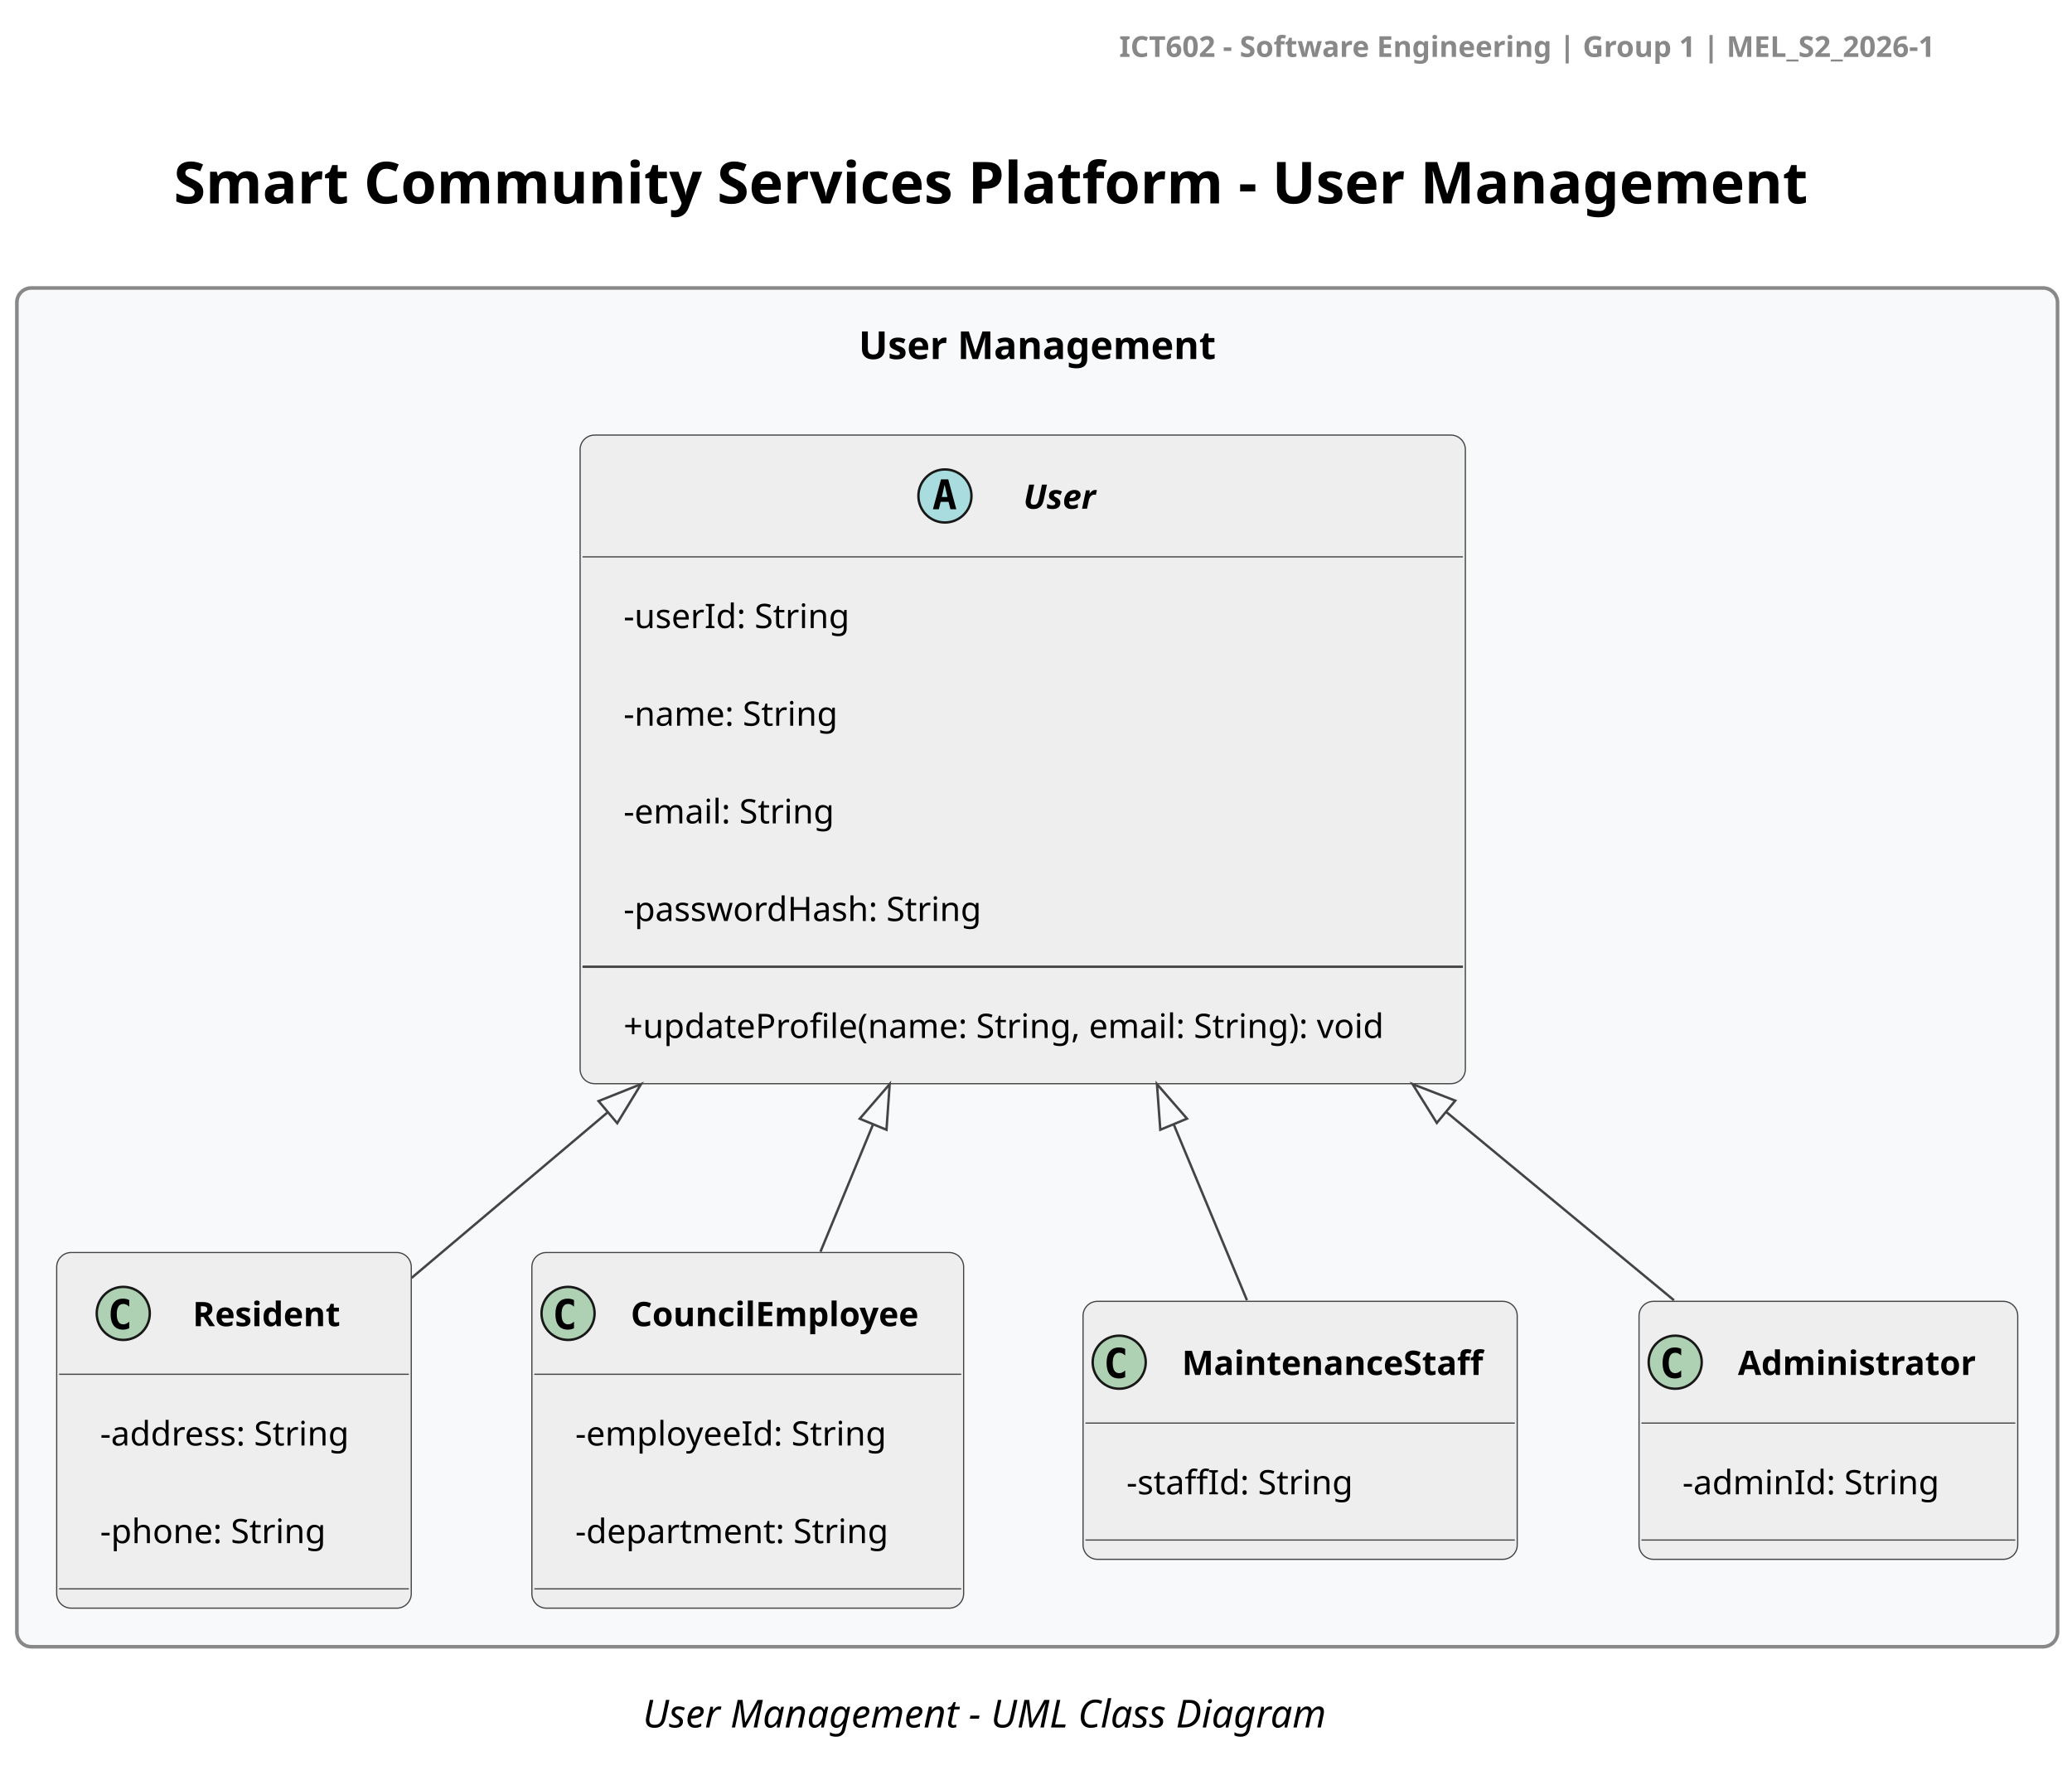
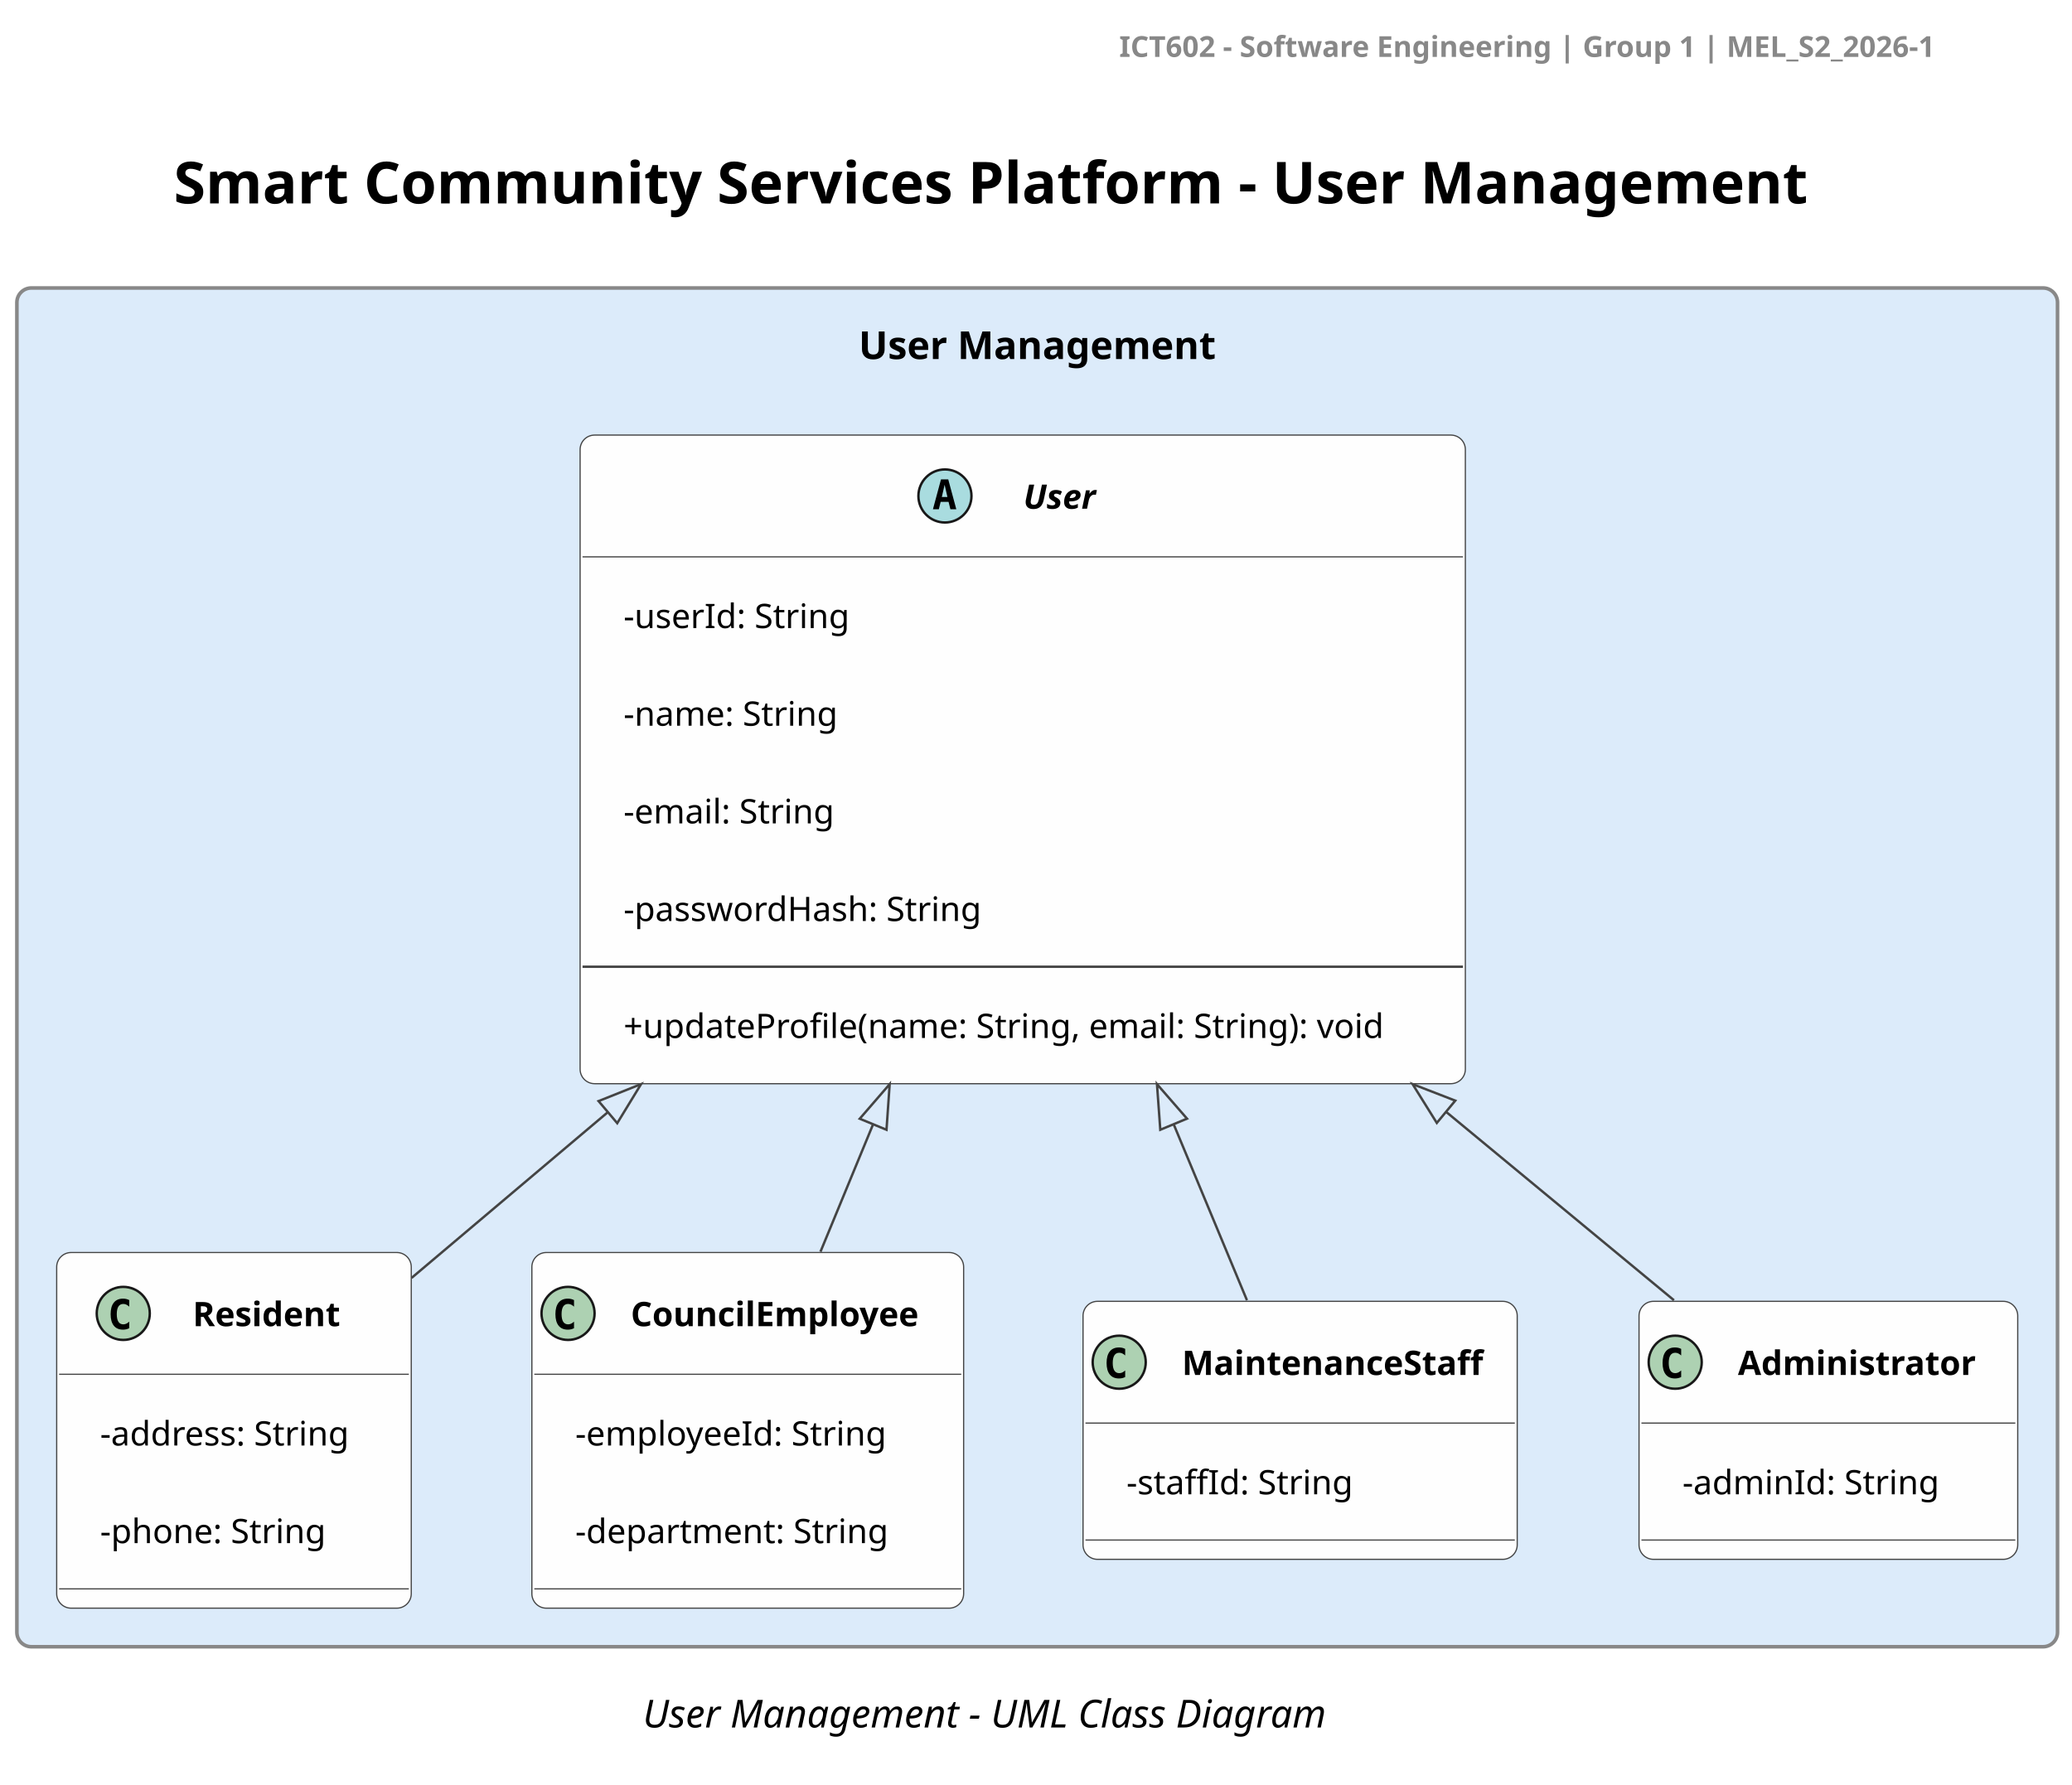
<svg xmlns="http://www.w3.org/2000/svg" contentStyleType="text/css" height="740px" preserveAspectRatio="none" style="width:859px;height:740px;background:#FFFFFF;" version="1.1" viewBox="0 0 859 740" width="859px" zoomAndPan="magnify">
  <defs />
  <g>
    <text fill="#888888" font-family="sans-serif" font-size="12" font-weight="bold" lengthAdjust="spacing" textLength="369" x="464" y="23.602">ICT602 - Software Engineering | Group 1 | MEL_S2_2026-1</text>
    <text fill="#000000" font-family="sans-serif" font-size="24" font-weight="bold" lengthAdjust="spacing" textLength="701" x="72" y="84.336">Smart Community Services Platform - User Management</text>
    <g id="cluster_User Management">
-       <rect fill="#F8F9FA" height="563.39" rx="6" ry="6" style="stroke:#888888;stroke-width:1.5;" width="846" x="7" y="119.398" />
+       <rect fill="#DCEBFA" height="563.39" rx="6" ry="6" style="stroke:#888888;stroke-width:1.5;" width="846" x="7" y="119.398" />
      <text fill="#000000" font-family="sans-serif" font-size="16" font-weight="bold" lengthAdjust="spacing" textLength="148" x="356" y="148.867">User Management</text>
    </g>
    <g id="elem_User">
-       <rect codeLine="3" fill="#EEEEEE" height="268.93" id="User" rx="6" ry="6" style="stroke:#444444;stroke-width:0.5;" width="367" x="240.5" y="180.398" />
+       <rect codeLine="3" fill="#FEFEFE" height="268.93" id="User" rx="6" ry="6" style="stroke:#444444;stroke-width:0.5;" width="367" x="240.5" y="180.398" />
      <ellipse cx="391.75" cy="205.643" fill="#A9DCDF" rx="11" ry="11" style="stroke:#181818;stroke-width:1.0;" />
      <path d="M391.613,200.991 L390.459,206.062 L392.775,206.062 Z M390.119,198.75 L393.116,198.75 L396.461,211.143 L394.012,211.143 L393.248,208.08 L389.97,208.08 L389.223,211.143 L386.774,211.143 Z " fill="#000000" />
      <text fill="#000000" font-family="sans-serif" font-size="14" font-style="italic" font-weight="bold" lengthAdjust="spacing" textLength="32" x="424.25" y="210.934">User</text>
      <line style="stroke:#444444;stroke-width:0.5;" x1="241.5" x2="606.5" y1="230.887" y2="230.887" />
      <text fill="#000000" font-family="sans-serif" font-size="14" lengthAdjust="spacing" textLength="100" x="258.5" y="260.422">-userId: String</text>
      <text fill="#000000" font-family="sans-serif" font-size="14" lengthAdjust="spacing" textLength="95" x="258.5" y="300.91">-name: String</text>
      <text fill="#000000" font-family="sans-serif" font-size="14" lengthAdjust="spacing" textLength="94" x="258.5" y="341.398">-email: String</text>
      <text fill="#000000" font-family="sans-serif" font-size="14" lengthAdjust="spacing" textLength="157" x="258.5" y="381.887">-passwordHash: String</text>
      <line style="stroke:#444444;stroke-width:1.0;" x1="241.5" x2="606.5" y1="400.84" y2="400.84" />
      <text fill="#000000" font-family="sans-serif" font-size="14" lengthAdjust="spacing" textLength="331" x="258.5" y="430.375">+updateProfile(name: String, email: String): void</text>
    </g>
    <g id="elem_Resident">
-       <rect codeLine="12" fill="#EEEEEE" height="147.465" id="Resident" rx="6" ry="6" style="stroke:#444444;stroke-width:0.5;" width="147" x="23.5" y="519.328" />
+       <rect codeLine="12" fill="#FEFEFE" height="147.465" id="Resident" rx="6" ry="6" style="stroke:#444444;stroke-width:0.5;" width="147" x="23.5" y="519.328" />
      <ellipse cx="51.1" cy="544.573" fill="#ADD1B2" rx="11" ry="11" style="stroke:#181818;stroke-width:1.0;" />
      <path d="M53.573,550.716 Q52.992,551.014 52.353,551.164 Q51.714,551.313 51.008,551.313 Q48.501,551.313 47.181,549.661 Q45.862,548.01 45.862,544.889 Q45.862,541.759 47.181,540.107 Q48.501,538.455 51.008,538.455 Q51.714,538.455 52.361,538.605 Q53.009,538.754 53.573,539.053 L53.573,541.776 Q52.942,541.195 52.349,540.925 Q51.755,540.655 51.124,540.655 Q49.78,540.655 49.095,541.722 Q48.41,542.788 48.41,544.889 Q48.41,546.98 49.095,548.047 Q49.78,549.114 51.124,549.114 Q51.755,549.114 52.349,548.844 Q52.942,548.574 53.573,547.993 Z " fill="#000000" />
      <text fill="#000000" font-family="sans-serif" font-size="14" font-weight="bold" lengthAdjust="spacing" textLength="63" x="79.9" y="549.864">Resident</text>
      <line style="stroke:#444444;stroke-width:0.5;" x1="24.5" x2="169.5" y1="569.817" y2="569.817" />
      <text fill="#000000" font-family="sans-serif" font-size="14" lengthAdjust="spacing" textLength="111" x="41.5" y="599.352">-address: String</text>
      <text fill="#000000" font-family="sans-serif" font-size="14" lengthAdjust="spacing" textLength="101" x="41.5" y="639.84">-phone: String</text>
      <line style="stroke:#444444;stroke-width:0.5;" x1="24.5" x2="169.5" y1="658.793" y2="658.793" />
    </g>
    <g id="elem_CouncilEmployee">
-       <rect codeLine="17" fill="#EEEEEE" height="147.465" id="CouncilEmployee" rx="6" ry="6" style="stroke:#444444;stroke-width:0.5;" width="179" x="220.5" y="519.328" />
+       <rect codeLine="17" fill="#FEFEFE" height="147.465" id="CouncilEmployee" rx="6" ry="6" style="stroke:#444444;stroke-width:0.5;" width="179" x="220.5" y="519.328" />
      <ellipse cx="235.5" cy="544.573" fill="#ADD1B2" rx="11" ry="11" style="stroke:#181818;stroke-width:1.0;" />
      <path d="M237.973,550.716 Q237.392,551.014 236.753,551.164 Q236.114,551.313 235.408,551.313 Q232.901,551.313 231.582,549.661 Q230.262,548.01 230.262,544.889 Q230.262,541.759 231.582,540.107 Q232.901,538.455 235.408,538.455 Q236.114,538.455 236.761,538.605 Q237.409,538.754 237.973,539.053 L237.973,541.776 Q237.342,541.195 236.749,540.925 Q236.155,540.655 235.524,540.655 Q234.18,540.655 233.495,541.722 Q232.81,542.788 232.81,544.889 Q232.81,546.98 233.495,548.047 Q234.18,549.114 235.524,549.114 Q236.155,549.114 236.749,548.844 Q237.342,548.574 237.973,547.993 Z " fill="#000000" />
      <text fill="#000000" font-family="sans-serif" font-size="14" font-weight="bold" lengthAdjust="spacing" textLength="123" x="261.5" y="549.864">CouncilEmployee</text>
      <line style="stroke:#444444;stroke-width:0.5;" x1="221.5" x2="398.5" y1="569.817" y2="569.817" />
      <text fill="#000000" font-family="sans-serif" font-size="14" lengthAdjust="spacing" textLength="136" x="238.5" y="599.352">-employeeId: String</text>
      <text fill="#000000" font-family="sans-serif" font-size="14" lengthAdjust="spacing" textLength="137" x="238.5" y="639.84">-department: String</text>
      <line style="stroke:#444444;stroke-width:0.5;" x1="221.5" x2="398.5" y1="658.793" y2="658.793" />
    </g>
    <g id="elem_MaintenanceStaff">
-       <rect codeLine="22" fill="#EEEEEE" height="106.977" id="MaintenanceStaff" rx="6" ry="6" style="stroke:#444444;stroke-width:0.5;" width="180" x="449" y="539.568" />
+       <rect codeLine="22" fill="#FEFEFE" height="106.977" id="MaintenanceStaff" rx="6" ry="6" style="stroke:#444444;stroke-width:0.5;" width="180" x="449" y="539.568" />
      <ellipse cx="464" cy="564.813" fill="#ADD1B2" rx="11" ry="11" style="stroke:#181818;stroke-width:1.0;" />
      <path d="M466.473,570.956 Q465.892,571.255 465.253,571.404 Q464.614,571.553 463.908,571.553 Q461.401,571.553 460.082,569.901 Q458.762,568.25 458.762,565.129 Q458.762,561.999 460.082,560.347 Q461.401,558.695 463.908,558.695 Q464.614,558.695 465.261,558.845 Q465.909,558.994 466.473,559.293 L466.473,562.016 Q465.842,561.435 465.249,561.165 Q464.655,560.895 464.024,560.895 Q462.68,560.895 461.995,561.962 Q461.31,563.028 461.31,565.129 Q461.31,567.22 461.995,568.287 Q462.68,569.354 464.024,569.354 Q464.655,569.354 465.249,569.084 Q465.842,568.814 466.473,568.233 Z " fill="#000000" />
      <text fill="#000000" font-family="sans-serif" font-size="14" font-weight="bold" lengthAdjust="spacing" textLength="124" x="490" y="570.104">MaintenanceStaff</text>
      <line style="stroke:#444444;stroke-width:0.5;" x1="450" x2="628" y1="590.057" y2="590.057" />
      <text fill="#000000" font-family="sans-serif" font-size="14" lengthAdjust="spacing" textLength="100" x="467" y="619.592">-staffId: String</text>
      <line style="stroke:#444444;stroke-width:0.5;" x1="450" x2="628" y1="638.545" y2="638.545" />
    </g>
    <g id="elem_Administrator">
-       <rect codeLine="26" fill="#EEEEEE" height="106.977" id="Administrator" rx="6" ry="6" style="stroke:#444444;stroke-width:0.5;" width="157" x="679.5" y="539.568" />
+       <rect codeLine="26" fill="#FEFEFE" height="106.977" id="Administrator" rx="6" ry="6" style="stroke:#444444;stroke-width:0.5;" width="157" x="679.5" y="539.568" />
      <ellipse cx="694.5" cy="564.813" fill="#ADD1B2" rx="11" ry="11" style="stroke:#181818;stroke-width:1.0;" />
      <path d="M696.973,570.956 Q696.392,571.255 695.753,571.404 Q695.114,571.553 694.408,571.553 Q691.901,571.553 690.582,569.901 Q689.262,568.25 689.262,565.129 Q689.262,561.999 690.582,560.347 Q691.901,558.695 694.408,558.695 Q695.114,558.695 695.761,558.845 Q696.409,558.994 696.973,559.293 L696.973,562.016 Q696.342,561.435 695.749,561.165 Q695.155,560.895 694.524,560.895 Q693.18,560.895 692.495,561.962 Q691.81,563.028 691.81,565.129 Q691.81,567.22 692.495,568.287 Q693.18,569.354 694.524,569.354 Q695.155,569.354 695.749,569.084 Q696.342,568.814 696.973,568.233 Z " fill="#000000" />
      <text fill="#000000" font-family="sans-serif" font-size="14" font-weight="bold" lengthAdjust="spacing" textLength="101" x="720.5" y="570.104">Administrator</text>
      <line style="stroke:#444444;stroke-width:0.5;" x1="680.5" x2="835.5" y1="590.057" y2="590.057" />
      <text fill="#000000" font-family="sans-serif" font-size="14" lengthAdjust="spacing" textLength="113" x="697.5" y="619.592">-adminId: String</text>
      <line style="stroke:#444444;stroke-width:0.5;" x1="680.5" x2="835.5" y1="638.545" y2="638.545" />
    </g>
    <g id="link_User_Resident">
      <path codeLine="31" d="M252.018,461.123 C218.758,489.213 198.96,505.928 170.64,529.858 " fill="none" id="User-backto-Resident" style="stroke:#444444;stroke-width:1.0;" />
      <polygon fill="none" points="265.77,449.508,248.147,456.539,255.89,465.707,265.77,449.508" style="stroke:#444444;stroke-width:1.0;" />
    </g>
    <g id="link_User_CouncilEmployee">
      <path codeLine="32" d="M361.972,466.147 C352.082,490.107 348.98,497.608 340.14,519.028 " fill="none" id="User-backto-CouncilEmployee" style="stroke:#444444;stroke-width:1.0;" />
      <polygon fill="none" points="368.84,449.508,356.426,463.858,367.518,468.436,368.84,449.508" style="stroke:#444444;stroke-width:1.0;" />
    </g>
    <g id="link_User_MaintenanceStaff">
      <path codeLine="33" d="M486.567,466.126 C499.807,497.936 506.27,513.438 516.96,539.118 " fill="none" id="User-backto-MaintenanceStaff" style="stroke:#444444;stroke-width:1.0;" />
      <polygon fill="none" points="479.65,449.508,481.027,468.432,492.106,463.821,479.65,449.508" style="stroke:#444444;stroke-width:1.0;" />
    </g>
    <g id="link_User_Administrator">
      <path codeLine="34" d="M599.49,460.981 C637.951,492.791 662.93,513.438 693.98,539.118 " fill="none" id="User-backto-Administrator" style="stroke:#444444;stroke-width:1.0;" />
      <polygon fill="none" points="585.62,449.508,595.666,465.604,603.314,456.357,585.62,449.508" style="stroke:#444444;stroke-width:1.0;" />
    </g>
    <text fill="#000000" font-family="sans-serif" font-size="16" font-style="italic" lengthAdjust="spacing" textLength="312" x="266.5" y="716.257">User Management - UML Class Diagram</text>
  </g>
</svg>
